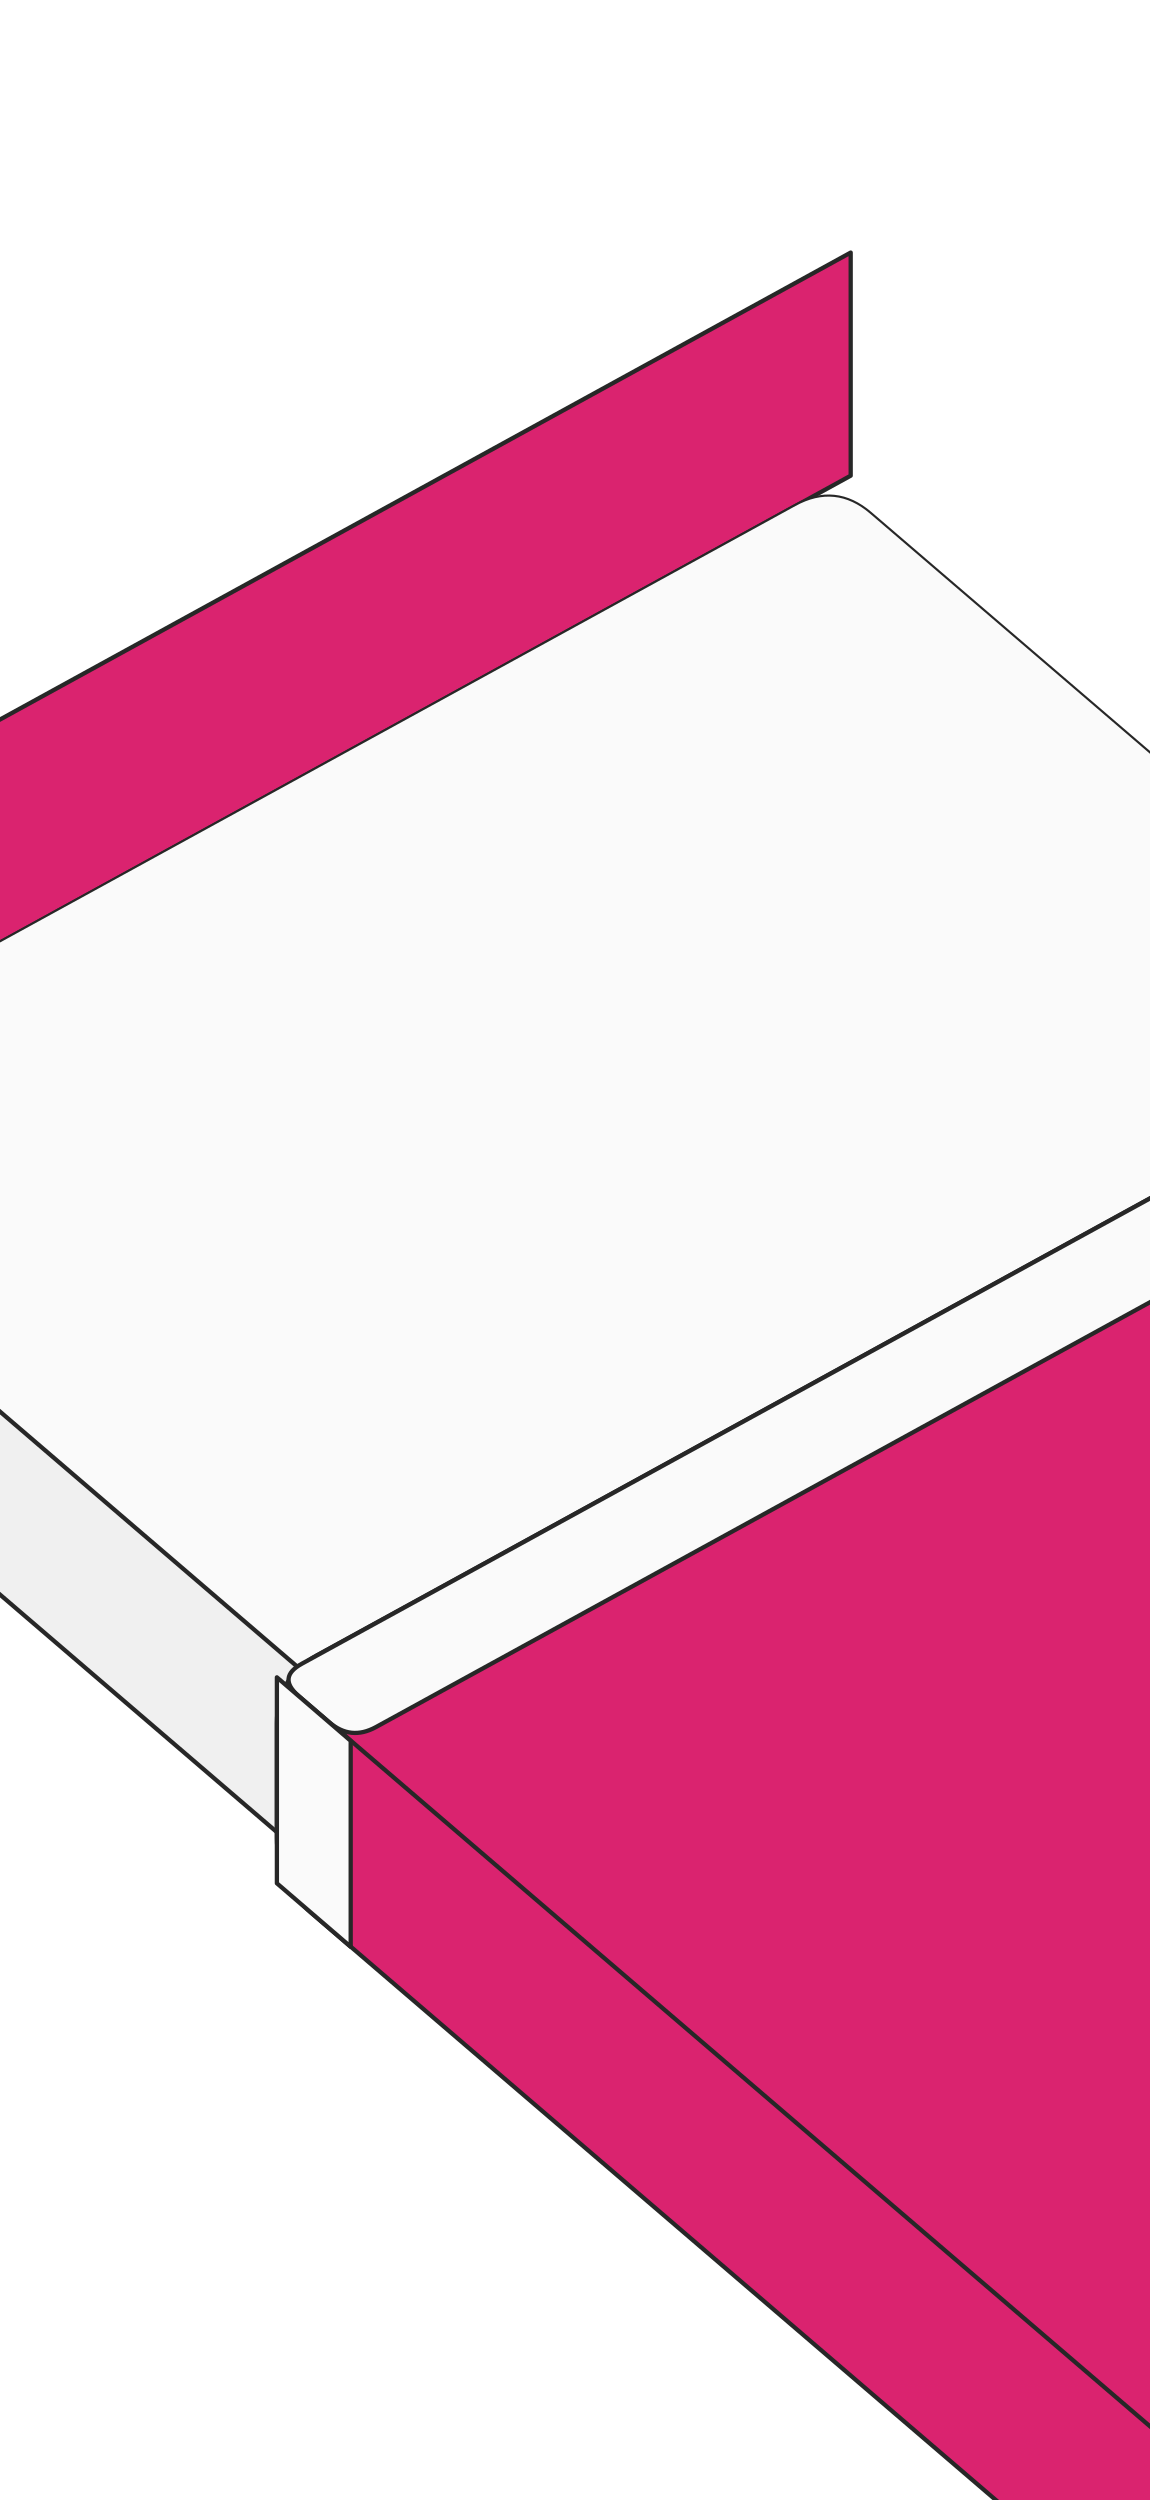
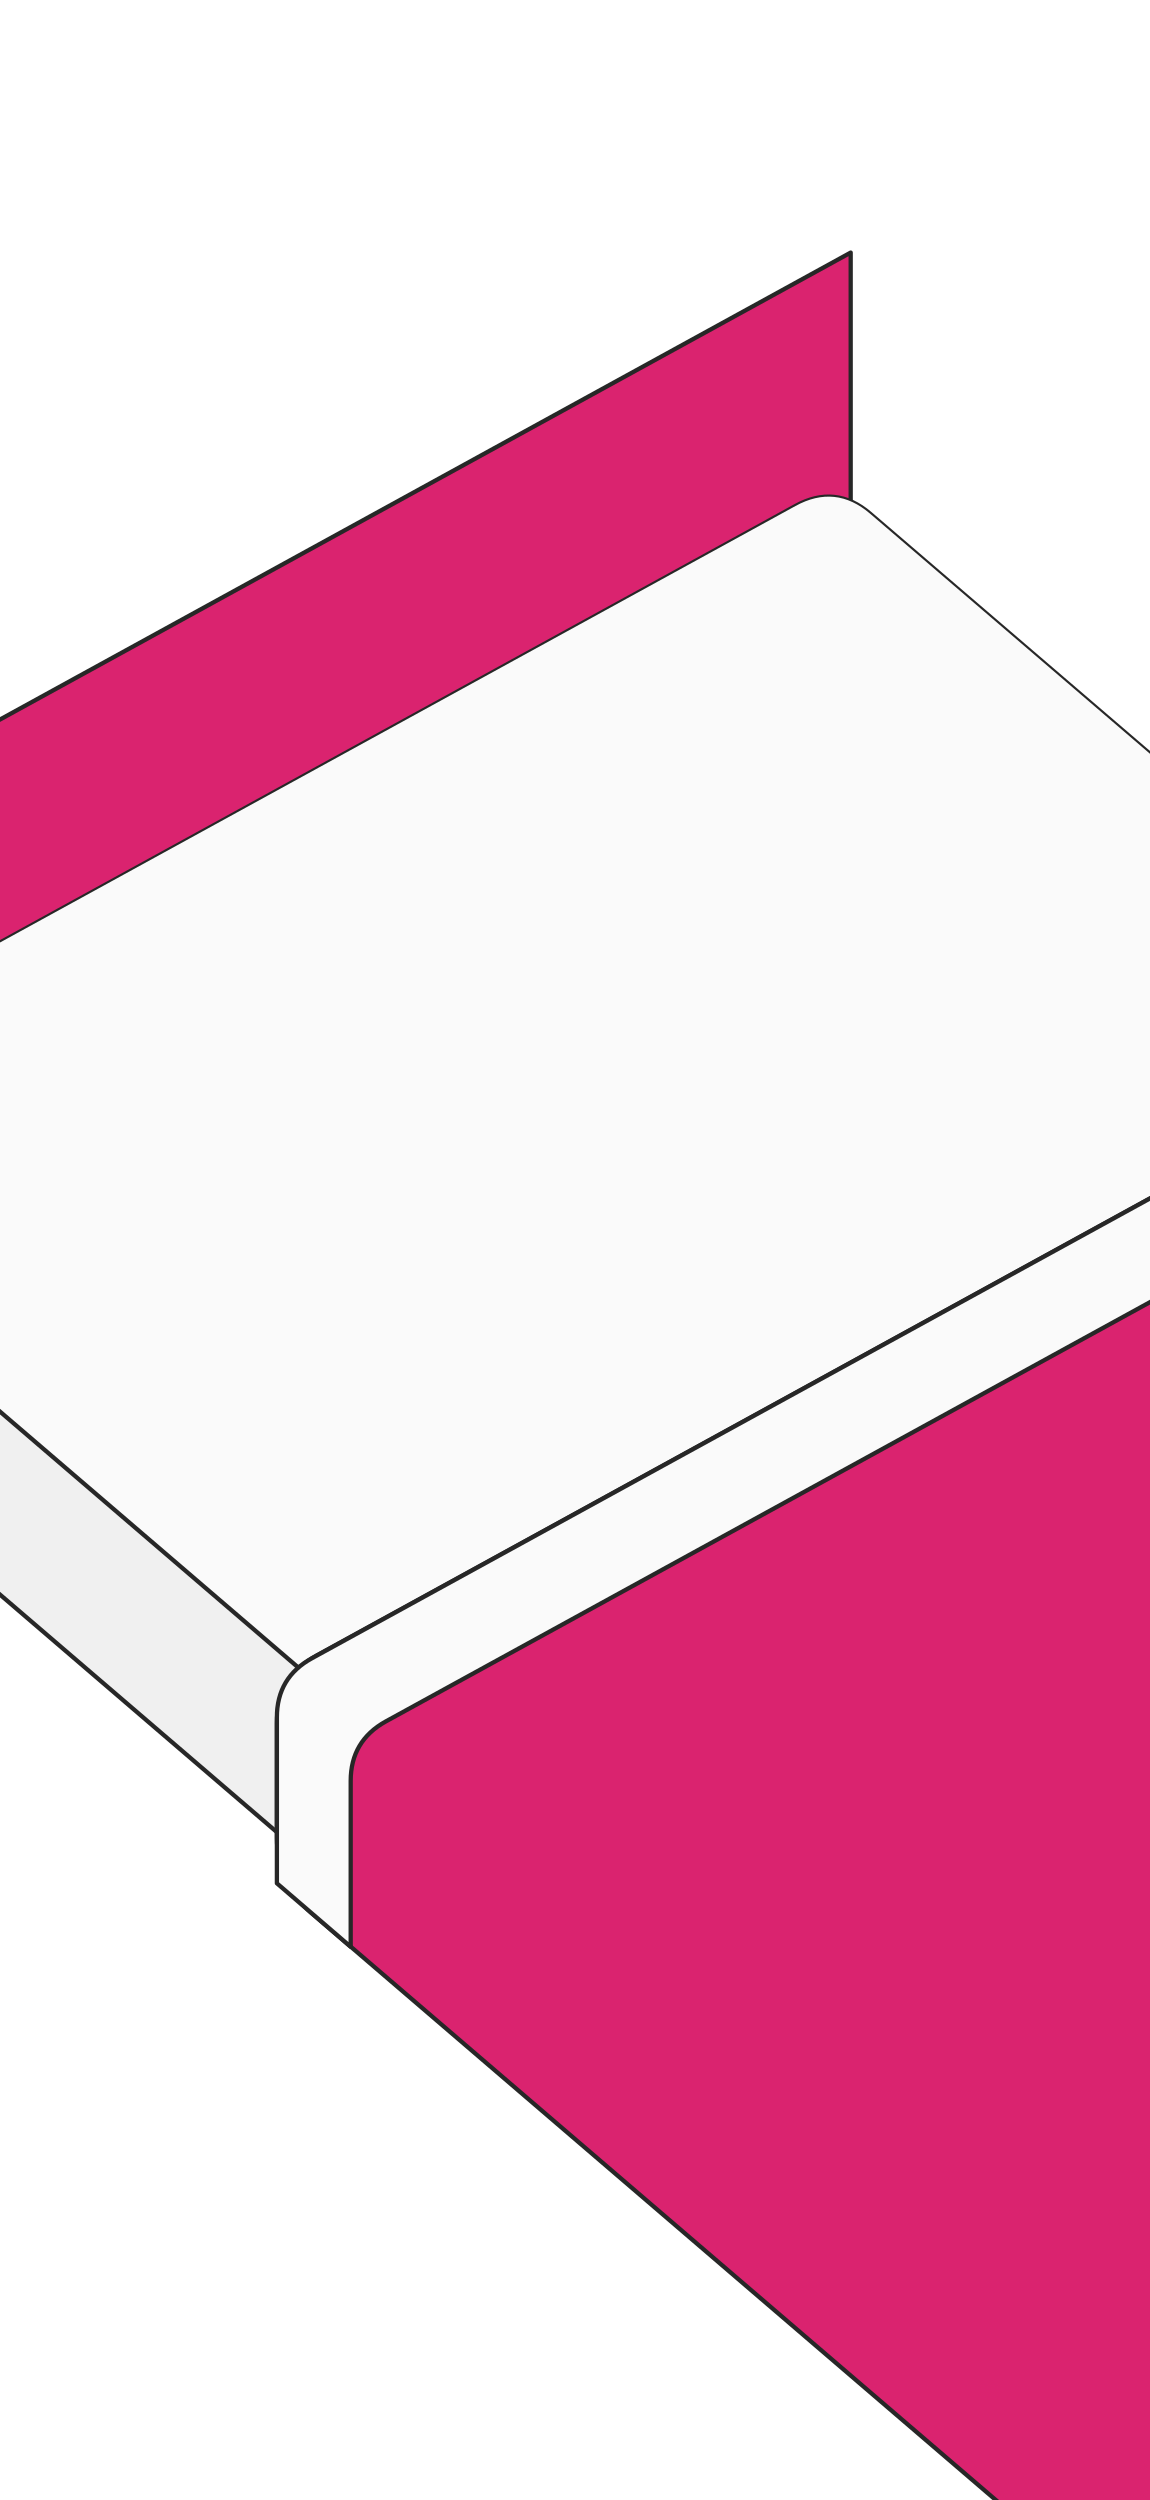
<svg xmlns="http://www.w3.org/2000/svg" width="402" height="874" viewBox="0 0 402 874" fill="none">
  <g stroke="#272727" stroke-width="1.5" stroke-linejoin="round" stroke-linecap="round">
-     <path d="M-121.8 396.4L-121.8 318.4L297.4 88.3L297.4 166.3Z" fill="#DA236F" />
+     <path d="M-121.8 466.4L-121.8 318.4L297.4 88.3L297.4 236.3Z" fill="#DA236F" />
    <path d="M304.2 179.6L964.0 745.6Q976.1 756.0 963.0 765.2L580.5 1035.1Q567.4 1044.3 555.3 1033.9L-104.4 467.9Q-116.6 457.5 -116.6 441.5L-116.6 409.5Q-116.6 393.5 -102.6 385.8L278.1 176.9Q292.1 169.2 304.2 179.6Z" fill="#F0F0F0" />
    <path d="M-102.6 385.8L278.1 176.9Q292.1 169.2 304.2 179.6L964.0 745.6Q976.1 756.0 962.1 763.7L581.4 972.6Q567.4 980.3 555.3 969.9L-104.4 403.9Q-116.6 393.5 -102.6 385.8Z" fill="#FAFAFA" stroke="none" />
    <path d="M-97.1 410.2L567.4 980.3" />
    <path d="M110.8 578.7L505.5 362.2Q519.5 354.5 531.7 364.9L1039.4 800.4Q1051.5 810.9 1038.5 820.2L641.8 1105.5Q628.8 1114.8 616.7 1104.4L108.9 668.8Q96.8 658.4 96.8 642.4L96.8 602.4Q96.8 586.4 110.8 578.7Z" fill="#DA236F" />
    <path d="M110.8 578.7L505.5 362.2Q519.5 354.5 531.7 364.9L1039.4 800.4Q1051.5 810.9 1037.5 818.6L642.8 1035.1Q628.8 1042.8 616.7 1032.4L108.9 596.8Q96.8 586.4 110.8 578.7Z" fill="#DA236F" stroke="none" />
-     <path d="M116.3 603.1L628.8 1042.8" />
-     <path d="M105.6 581.6L510.8 359.3Q519.5 354.5 527.1 361.0L537.8 370.1Q545.4 376.6 536.6 381.4L131.4 603.8Q122.6 608.6 115.1 602.1L104.4 592.9Q96.8 586.4 105.6 581.6Z" fill="#FAFAFA" />
-     <path d="M96.8 586.4L122.6 608.6L122.6 680.6L96.8 658.4Z" fill="#FAFAFA" />
+     <path d="M96.8 658.4L96.8 600.4Q96.8 586.4 109.1 579.7L510.8 359.3Q519.5 354.5 527.1 361.0L537.8 370.1Q545.4 376.6 536.6 381.4L134.9 601.8Q122.6 608.6 122.6 622.6L122.6 680.6Q122.6 680.6 122.6 680.6L96.8 658.4Q96.8 658.4 96.8 658.4Z" fill="#FAFAFA" />
  </g>
</svg>
